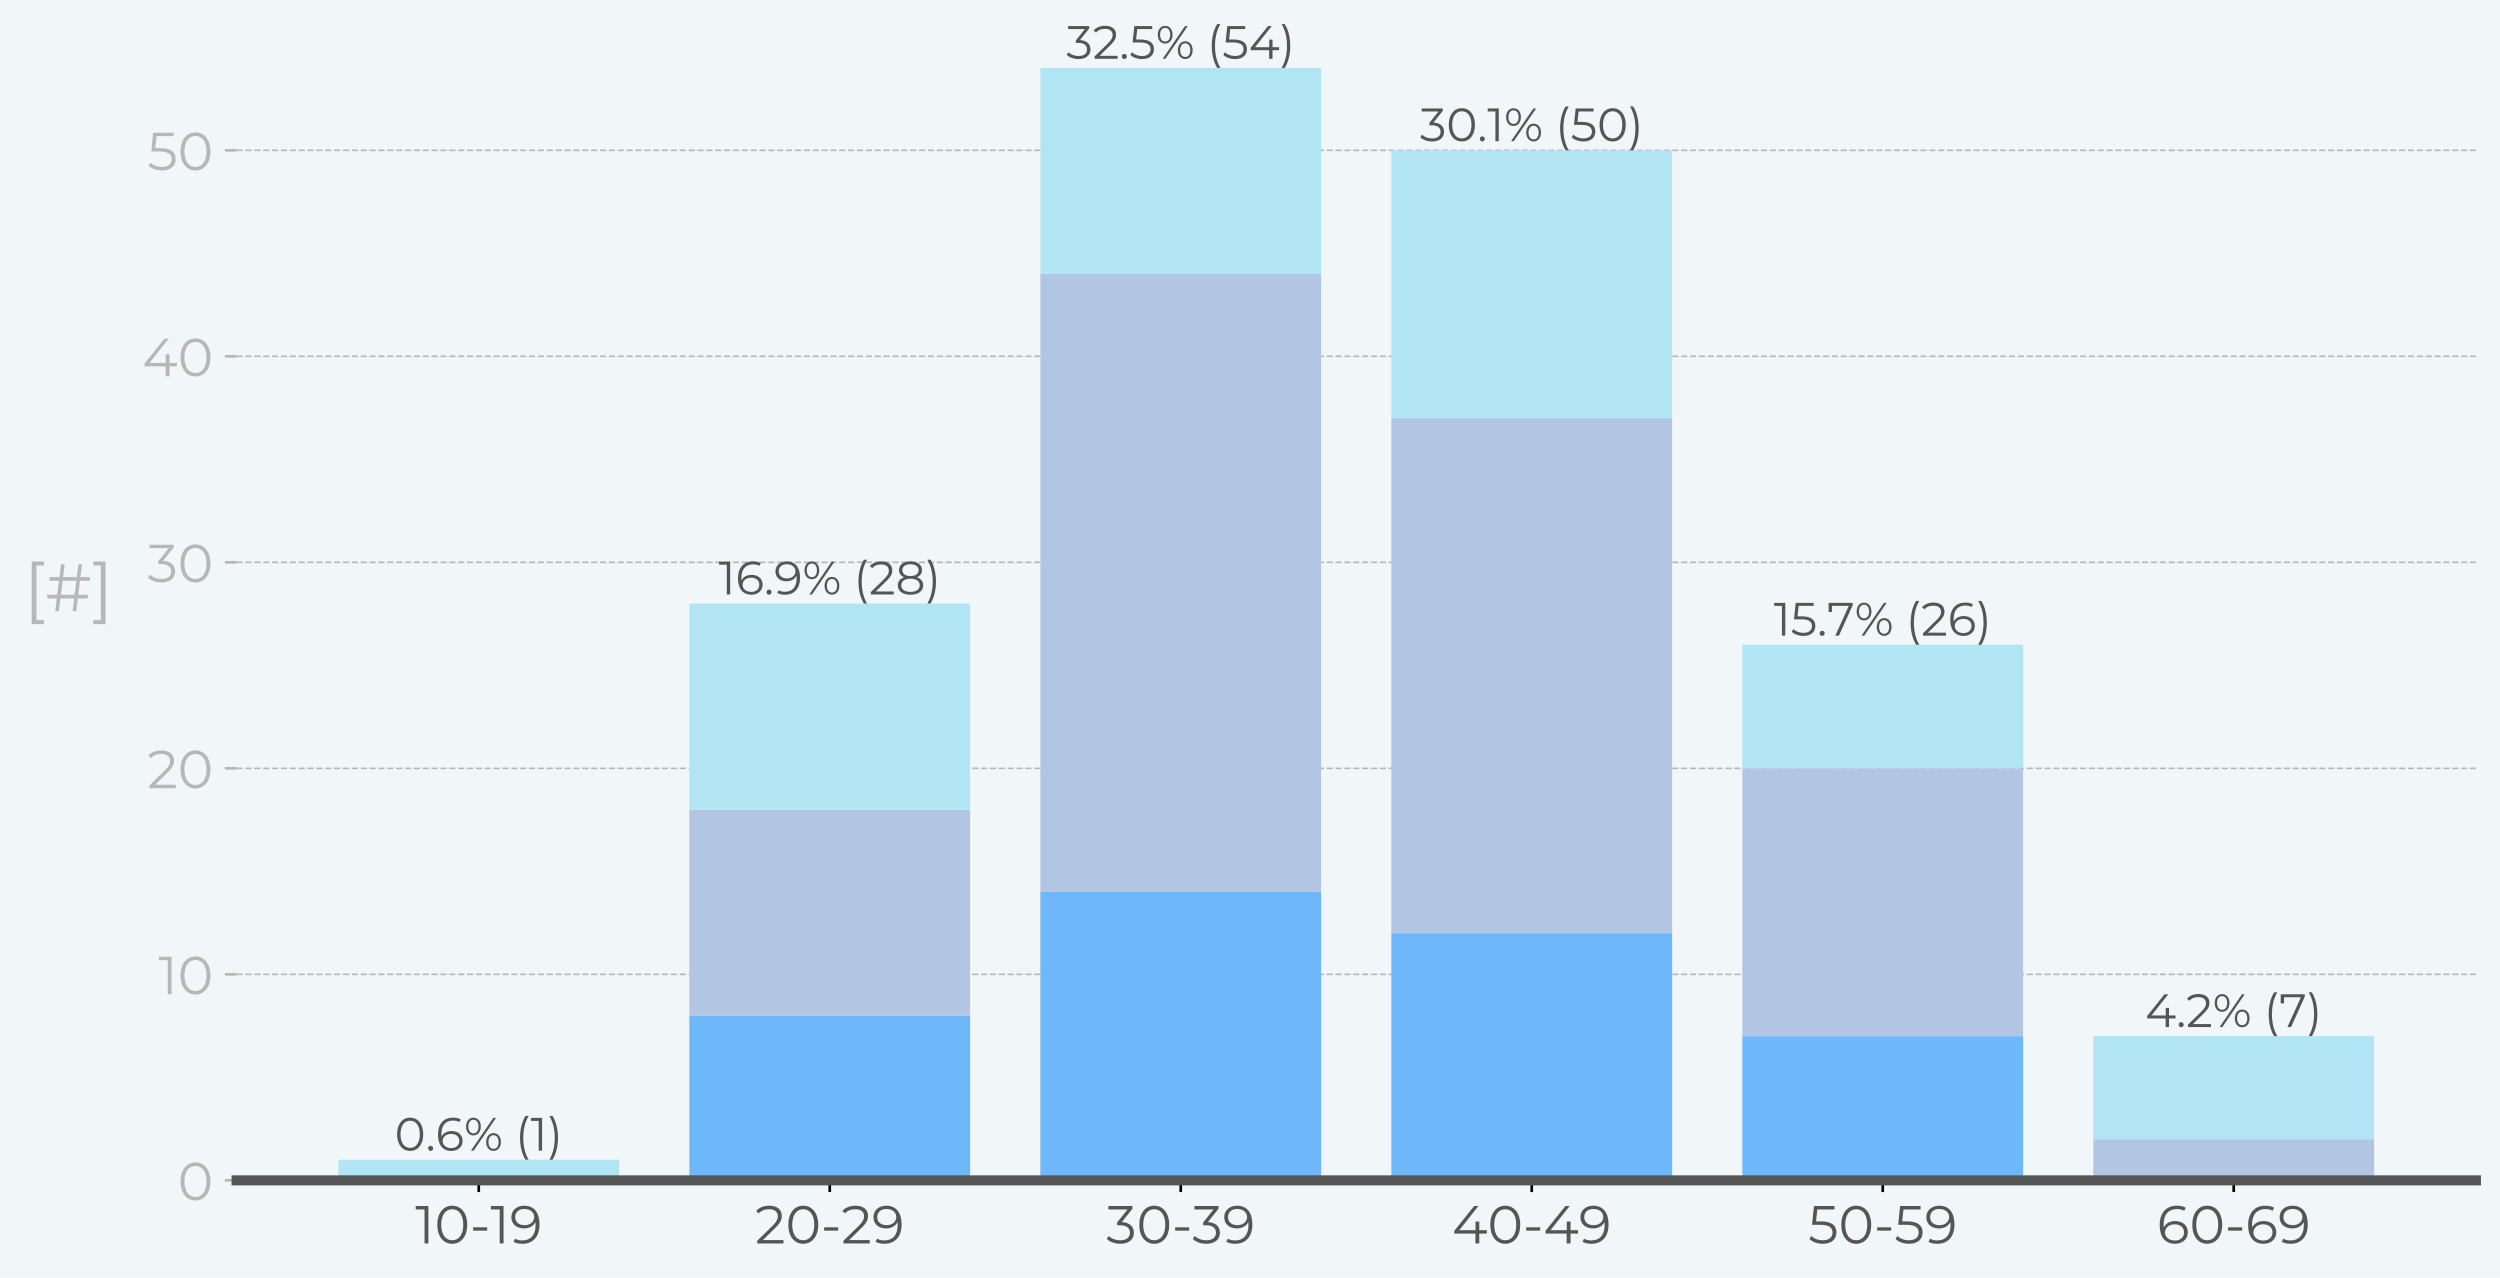
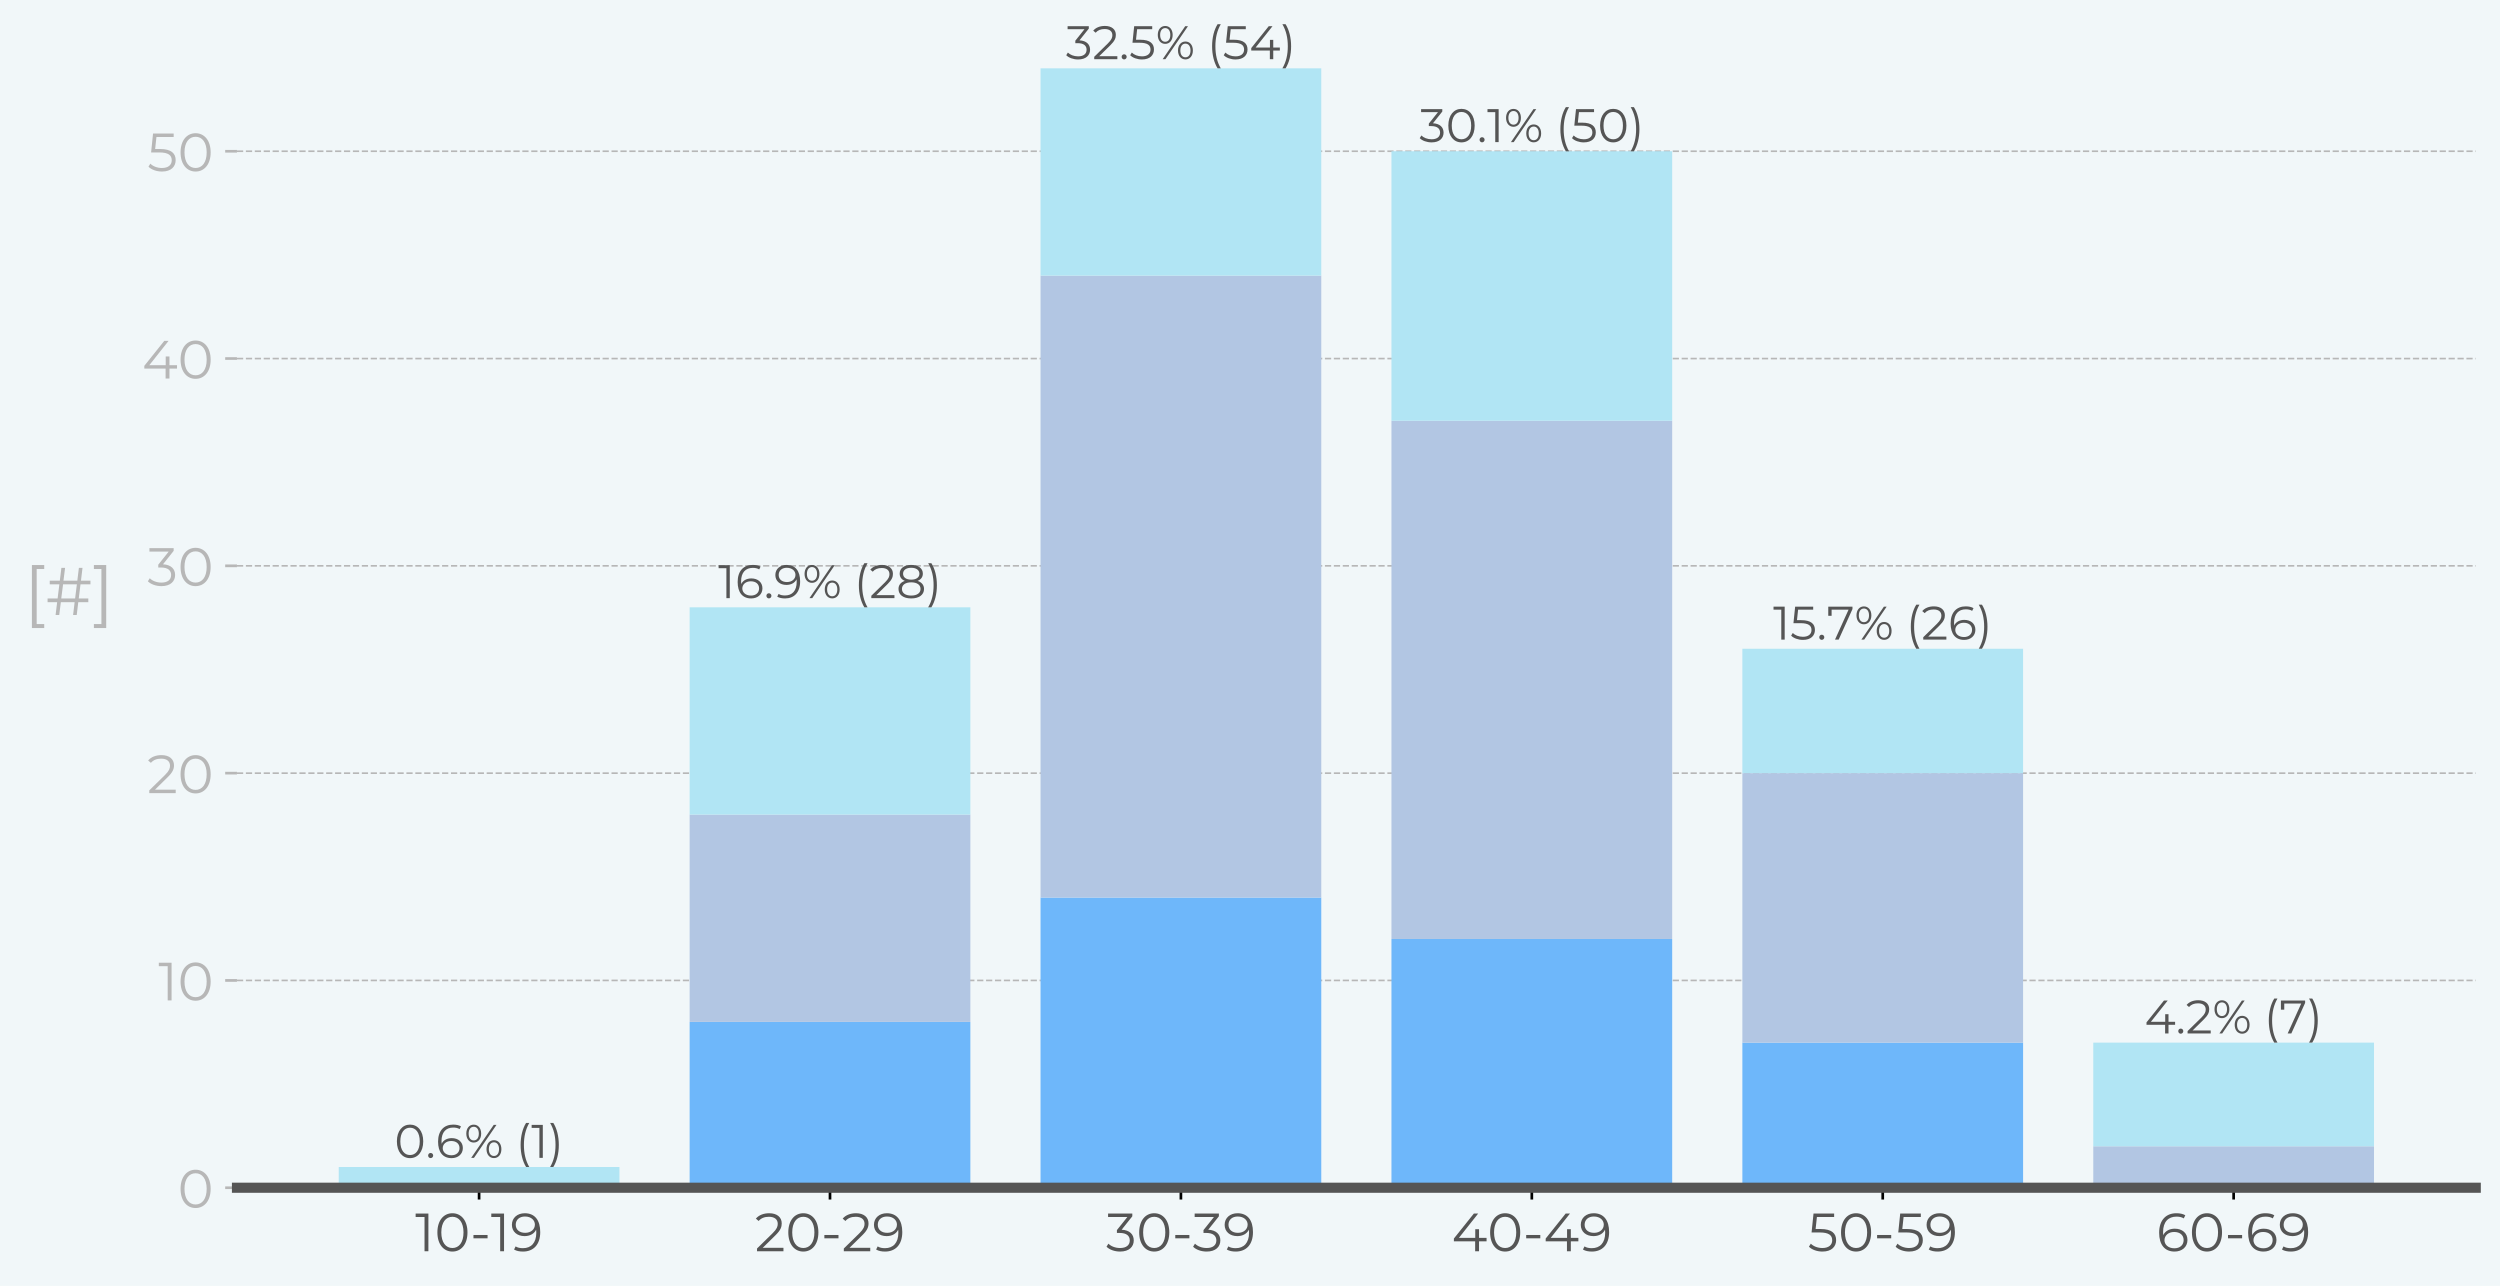
- <svg xmlns="http://www.w3.org/2000/svg" xmlns:xlink="http://www.w3.org/1999/xlink" width="747.539pt" height="382.123pt" viewBox="0 0 747.539 382.123" version="1.1">
+ <svg xmlns="http://www.w3.org/2000/svg" xmlns:xlink="http://www.w3.org/1999/xlink" width="742.895pt" height="382.123pt" viewBox="0 0 742.895 382.123" version="1.1">
  <defs>
    <style type="text/css">*{stroke-linejoin: round; stroke-linecap: butt}</style>
  </defs>
  <g id="figure_1">
    <g id="patch_1">
-       <path d="M 0 382.123  L 747.539 382.123  L 747.539 0  L 0 0  z " style="fill: #f1f7f9" />
+       <path d="M 0 382.123  L 742.895 382.123  L 742.895 0  L 0 0  z " style="fill: #f1f7f9" />
    </g>
    <g id="axes_1">
      <g id="patch_2">
-         <path d="M 70.739 352.945  L 740.339 352.945  L 740.339 20.305  L 70.739 20.305  z " style="fill: #f1f7f9" />
+         <path d="M 70.415 352.945  L 735.695 352.945  L 735.695 20.305  L 70.415 20.305  z " style="fill: #f1f7f9" />
      </g>
      <g id="matplotlib.axis_1">
        <g id="xtick_1">
          <g id="line2d_1">
            <defs>
-               <path id="m4a3d55c2c3" d="M 0 0  L 0 3.5  " style="stroke: #000000; stroke-width: 0.8" />
+               <path id="mc016ac943e" d="M 0 0  L 0 3.5  " style="stroke: #000000; stroke-width: 0.8" />
            </defs>
            <g>
-               <use xlink:href="#m4a3d55c2c3" x="143.156" y="352.945" style="stroke: #000000; stroke-width: 0.8" />
+               <use xlink:href="#mc016ac943e" x="142.365" y="352.945" style="stroke: #000000; stroke-width: 0.8" />
            </g>
          </g>
          <g id="text_1">
-             <g style="fill: #555555" transform="translate(124.1563 371.8178)scale(0.16 -0.16)">
+             <g style="fill: #555555" transform="translate(123.3651 371.8178)scale(0.16 -0.16)">
              <defs>
                <path id="Montserrat-Regular-31" d="M 58 4480  L 58 4070  L 1114 4070  L 1114 0  L 1574 0  L 1574 4480  L 58 4480  z " transform="scale(0.015625)" />
                <path id="Montserrat-Regular-30" d="M 2118 -38  C 3155 -38 3910 813 3910 2240  C 3910 3667 3155 4518 2118 4518  C 1082 4518 333 3667 333 2240  C 333 813 1082 -38 2118 -38  z M 2118 384  C 1338 384 800 1043 800 2240  C 800 3437 1338 4096 2118 4096  C 2899 4096 3437 3437 3437 2240  C 3437 1043 2899 384 2118 384  z " transform="scale(0.015625)" />
                <path id="Montserrat-Regular-2d" d="M 384 1536  L 2061 1536  L 2061 1933  L 384 1933  L 384 1536  z " transform="scale(0.015625)" />
                <path id="Montserrat-Regular-39" d="M 1728 4518  C 858 4518 198 3981 198 3142  C 198 2323 819 1798 1709 1798  C 2330 1798 2854 2074 3078 2566  C 3091 2432 3098 2304 3098 2202  C 3098 986 2477 365 1510 365  C 1178 365 870 422 640 576  L 454 205  C 736 32 1114 -38 1517 -38  C 2733 -38 3565 755 3565 2278  C 3565 3693 2918 4518 1728 4518  z M 1779 2189  C 1088 2189 653 2566 653 3155  C 653 3750 1101 4128 1747 4128  C 2522 4128 2931 3661 2931 3168  C 2931 2611 2464 2189 1779 2189  z " transform="scale(0.015625)" />
              </defs>
              <use xlink:href="#Montserrat-Regular-31" />
              <use xlink:href="#Montserrat-Regular-30" x="36.1" />
              <use xlink:href="#Montserrat-Regular-2d" x="102.3" />
              <use xlink:href="#Montserrat-Regular-31" x="140.5" />
              <use xlink:href="#Montserrat-Regular-39" x="176.6" />
            </g>
          </g>
        </g>
        <g id="xtick_2">
          <g id="line2d_2">
            <g>
-               <use xlink:href="#m4a3d55c2c3" x="248.109" y="352.945" style="stroke: #000000; stroke-width: 0.8" />
+               <use xlink:href="#mc016ac943e" x="246.641" y="352.945" style="stroke: #000000; stroke-width: 0.8" />
            </g>
          </g>
          <g id="text_2">
-             <g style="fill: #555555" transform="translate(225.7968 371.8178)scale(0.16 -0.16)">
+             <g style="fill: #555555" transform="translate(224.3285 371.8178)scale(0.16 -0.16)">
              <defs>
                <path id="Montserrat-Regular-32" d="M 928 410  L 2451 1907  C 3053 2496 3187 2880 3187 3309  C 3187 4058 2611 4518 1702 4518  C 1018 4518 461 4288 115 3878  L 442 3597  C 736 3936 1139 4096 1664 4096  C 2349 4096 2714 3776 2714 3258  C 2714 2950 2618 2650 2112 2150  L 250 326  L 250 0  L 3392 0  L 3392 410  L 928 410  z " transform="scale(0.015625)" />
              </defs>
              <use xlink:href="#Montserrat-Regular-32" />
              <use xlink:href="#Montserrat-Regular-30" x="56.8" />
              <use xlink:href="#Montserrat-Regular-2d" x="123" />
              <use xlink:href="#Montserrat-Regular-32" x="161.2" />
              <use xlink:href="#Montserrat-Regular-39" x="218" />
            </g>
          </g>
        </g>
        <g id="xtick_3">
          <g id="line2d_3">
            <g>
-               <use xlink:href="#m4a3d55c2c3" x="353.062" y="352.945" style="stroke: #000000; stroke-width: 0.8" />
+               <use xlink:href="#mc016ac943e" x="350.917" y="352.945" style="stroke: #000000; stroke-width: 0.8" />
            </g>
          </g>
          <g id="text_3">
-             <g style="fill: #555555" transform="translate(330.8123 371.8178)scale(0.16 -0.16)">
+             <g style="fill: #555555" transform="translate(328.6668 371.8178)scale(0.16 -0.16)">
              <defs>
                <path id="Montserrat-Regular-33" d="M 1856 2560  L 3123 4154  L 3123 4480  L 243 4480  L 243 4070  L 2534 4070  L 1293 2515  L 1293 2176  L 1613 2176  C 2445 2176 2822 1824 2822 1286  C 2822 730 2413 384 1670 384  C 1088 384 570 602 282 902  L 58 538  C 403 186 1024 -38 1670 -38  C 2752 -38 3296 538 3296 1286  C 3296 2003 2816 2509 1856 2560  z " transform="scale(0.015625)" />
              </defs>
              <use xlink:href="#Montserrat-Regular-33" />
              <use xlink:href="#Montserrat-Regular-30" x="56.4" />
              <use xlink:href="#Montserrat-Regular-2d" x="122.6" />
              <use xlink:href="#Montserrat-Regular-33" x="160.8" />
              <use xlink:href="#Montserrat-Regular-39" x="217.2" />
            </g>
          </g>
        </g>
        <g id="xtick_4">
          <g id="line2d_4">
            <g>
-               <use xlink:href="#m4a3d55c2c3" x="458.015" y="352.945" style="stroke: #000000; stroke-width: 0.8" />
+               <use xlink:href="#mc016ac943e" x="455.193" y="352.945" style="stroke: #000000; stroke-width: 0.8" />
            </g>
          </g>
          <g id="text_4">
-             <g style="fill: #555555" transform="translate(434.2152 371.8178)scale(0.16 -0.16)">
+             <g style="fill: #555555" transform="translate(431.3927 371.8178)scale(0.16 -0.16)">
              <defs>
                <path id="Montserrat-Regular-34" d="M 4141 1587  L 3245 1587  L 3245 2624  L 2797 2624  L 2797 1587  L 851 1587  L 3142 4480  L 2630 4480  L 256 1510  L 256 1178  L 2784 1178  L 2784 0  L 3245 0  L 3245 1178  L 4141 1178  L 4141 1587  z " transform="scale(0.015625)" />
              </defs>
              <use xlink:href="#Montserrat-Regular-34" />
              <use xlink:href="#Montserrat-Regular-30" x="66.1" />
              <use xlink:href="#Montserrat-Regular-2d" x="132.3" />
              <use xlink:href="#Montserrat-Regular-34" x="170.5" />
              <use xlink:href="#Montserrat-Regular-39" x="236.6" />
            </g>
          </g>
        </g>
        <g id="xtick_5">
          <g id="line2d_5">
            <g>
-               <use xlink:href="#m4a3d55c2c3" x="562.968" y="352.945" style="stroke: #000000; stroke-width: 0.8" />
+               <use xlink:href="#mc016ac943e" x="559.469" y="352.945" style="stroke: #000000; stroke-width: 0.8" />
            </g>
          </g>
          <g id="text_5">
-             <g style="fill: #555555" transform="translate(540.6882 371.8178)scale(0.16 -0.16)">
+             <g style="fill: #555555" transform="translate(537.1885 371.8178)scale(0.16 -0.16)">
              <defs>
                <path id="Montserrat-Regular-35" d="M 1510 2643  L 934 2643  L 1088 4070  L 3136 4070  L 3136 4480  L 685 4480  L 454 2234  L 1408 2234  C 2547 2234 2906 1875 2906 1299  C 2906 755 2502 384 1741 384  C 1165 384 653 602 365 902  L 141 538  C 486 186 1101 -38 1747 -38  C 2842 -38 3373 557 3373 1318  C 3373 2112 2861 2643 1510 2643  z " transform="scale(0.015625)" />
              </defs>
              <use xlink:href="#Montserrat-Regular-35" />
              <use xlink:href="#Montserrat-Regular-30" x="56.6" />
              <use xlink:href="#Montserrat-Regular-2d" x="122.8" />
              <use xlink:href="#Montserrat-Regular-35" x="161" />
              <use xlink:href="#Montserrat-Regular-39" x="217.6" />
            </g>
          </g>
        </g>
        <g id="xtick_6">
          <g id="line2d_6">
            <g>
-               <use xlink:href="#m4a3d55c2c3" x="667.921" y="352.945" style="stroke: #000000; stroke-width: 0.8" />
+               <use xlink:href="#mc016ac943e" x="663.744" y="352.945" style="stroke: #000000; stroke-width: 0.8" />
            </g>
          </g>
          <g id="text_6">
-             <g style="fill: #555555" transform="translate(644.9512 371.8178)scale(0.16 -0.16)">
+             <g style="fill: #555555" transform="translate(640.7744 371.8178)scale(0.16 -0.16)">
              <defs>
                <path id="Montserrat-Regular-36" d="M 2189 2682  C 1568 2682 1043 2406 819 1914  C 806 2048 800 2176 800 2278  C 800 3494 1421 4115 2387 4115  C 2720 4115 3027 4058 3258 3904  L 3443 4275  C 3162 4448 2784 4518 2381 4518  C 1165 4518 333 3725 333 2202  C 333 787 979 -38 2170 -38  C 3040 -38 3699 499 3699 1338  C 3699 2157 3078 2682 2189 2682  z M 2150 352  C 1376 352 966 819 966 1312  C 966 1869 1434 2291 2118 2291  C 2810 2291 3245 1914 3245 1325  C 3245 730 2797 352 2150 352  z " transform="scale(0.015625)" />
              </defs>
              <use xlink:href="#Montserrat-Regular-36" />
              <use xlink:href="#Montserrat-Regular-30" x="60.9" />
              <use xlink:href="#Montserrat-Regular-2d" x="127.1" />
              <use xlink:href="#Montserrat-Regular-36" x="165.3" />
              <use xlink:href="#Montserrat-Regular-39" x="226.2" />
            </g>
          </g>
        </g>
      </g>
      <g id="matplotlib.axis_2">
        <g id="ytick_1">
          <g id="line2d_7">
-             <path d="M 70.739 352.945  L 740.339 352.945  " clip-path="url(#p1ff9f126c9)" style="fill: none; stroke-dasharray: 1.85,0.8; stroke-dashoffset: 0; stroke: #b7b7b7; stroke-width: 0.5" />
+             <path d="M 70.415 352.945  L 735.695 352.945  " clip-path="url(#paba7045a7c)" style="fill: none; stroke-dasharray: 1.85,0.8; stroke-dashoffset: 0; stroke: #b7b7b7; stroke-width: 0.5" />
          </g>
          <g id="line2d_8">
            <defs>
-               <path id="m0301df7cc6" d="M 0 0  L -3.5 0  " style="stroke: #b7b7b7; stroke-width: 0.8" />
+               <path id="m4b5fdaa722" d="M 0 0  L -3.5 0  " style="stroke: #b7b7b7; stroke-width: 0.8" />
            </defs>
            <g>
-               <use xlink:href="#m0301df7cc6" x="70.739" y="352.945" style="fill: #b7b7b7; stroke: #b7b7b7; stroke-width: 0.8" />
+               <use xlink:href="#m4b5fdaa722" x="70.415" y="352.945" style="fill: #b7b7b7; stroke: #b7b7b7; stroke-width: 0.8" />
            </g>
          </g>
          <g id="text_7">
-             <g style="fill: #b7b7b7" transform="translate(53.14625 358.8816)scale(0.16 -0.16)">
+             <g style="fill: #b7b7b7" transform="translate(52.82225 358.8816)scale(0.16 -0.16)">
              <use xlink:href="#Montserrat-Regular-30" />
            </g>
          </g>
        </g>
        <g id="ytick_2">
          <g id="line2d_9">
-             <path d="M 70.739 291.345  L 740.339 291.345  " clip-path="url(#p1ff9f126c9)" style="fill: none; stroke-dasharray: 1.85,0.8; stroke-dashoffset: 0; stroke: #b7b7b7; stroke-width: 0.5" />
+             <path d="M 70.415 291.345  L 735.695 291.345  " clip-path="url(#paba7045a7c)" style="fill: none; stroke-dasharray: 1.85,0.8; stroke-dashoffset: 0; stroke: #b7b7b7; stroke-width: 0.5" />
          </g>
          <g id="line2d_10">
            <g>
-               <use xlink:href="#m0301df7cc6" x="70.739" y="291.345" style="fill: #b7b7b7; stroke: #b7b7b7; stroke-width: 0.8" />
+               <use xlink:href="#m4b5fdaa722" x="70.415" y="291.345" style="fill: #b7b7b7; stroke: #b7b7b7; stroke-width: 0.8" />
            </g>
          </g>
          <g id="text_8">
-             <g style="fill: #b7b7b7" transform="translate(47.37125 297.2816)scale(0.16 -0.16)">
+             <g style="fill: #b7b7b7" transform="translate(47.04725 297.2816)scale(0.16 -0.16)">
              <use xlink:href="#Montserrat-Regular-31" />
              <use xlink:href="#Montserrat-Regular-30" x="36.1" />
            </g>
          </g>
        </g>
        <g id="ytick_3">
          <g id="line2d_11">
-             <path d="M 70.739 229.745  L 740.339 229.745  " clip-path="url(#p1ff9f126c9)" style="fill: none; stroke-dasharray: 1.85,0.8; stroke-dashoffset: 0; stroke: #b7b7b7; stroke-width: 0.5" />
+             <path d="M 70.415 229.745  L 735.695 229.745  " clip-path="url(#paba7045a7c)" style="fill: none; stroke-dasharray: 1.85,0.8; stroke-dashoffset: 0; stroke: #b7b7b7; stroke-width: 0.5" />
          </g>
          <g id="line2d_12">
            <g>
-               <use xlink:href="#m0301df7cc6" x="70.739" y="229.745" style="fill: #b7b7b7; stroke: #b7b7b7; stroke-width: 0.8" />
+               <use xlink:href="#m4b5fdaa722" x="70.415" y="229.745" style="fill: #b7b7b7; stroke: #b7b7b7; stroke-width: 0.8" />
            </g>
          </g>
          <g id="text_9">
-             <g style="fill: #b7b7b7" transform="translate(44.05875 235.6816)scale(0.16 -0.16)">
+             <g style="fill: #b7b7b7" transform="translate(43.73475 235.6816)scale(0.16 -0.16)">
              <use xlink:href="#Montserrat-Regular-32" />
              <use xlink:href="#Montserrat-Regular-30" x="56.8" />
            </g>
          </g>
        </g>
        <g id="ytick_4">
          <g id="line2d_13">
-             <path d="M 70.739 168.145  L 740.339 168.145  " clip-path="url(#p1ff9f126c9)" style="fill: none; stroke-dasharray: 1.85,0.8; stroke-dashoffset: 0; stroke: #b7b7b7; stroke-width: 0.5" />
+             <path d="M 70.415 168.145  L 735.695 168.145  " clip-path="url(#paba7045a7c)" style="fill: none; stroke-dasharray: 1.85,0.8; stroke-dashoffset: 0; stroke: #b7b7b7; stroke-width: 0.5" />
          </g>
          <g id="line2d_14">
            <g>
-               <use xlink:href="#m0301df7cc6" x="70.739" y="168.145" style="fill: #b7b7b7; stroke: #b7b7b7; stroke-width: 0.8" />
+               <use xlink:href="#m4b5fdaa722" x="70.415" y="168.145" style="fill: #b7b7b7; stroke: #b7b7b7; stroke-width: 0.8" />
            </g>
          </g>
          <g id="text_10">
-             <g style="fill: #b7b7b7" transform="translate(44.12125 174.0816)scale(0.16 -0.16)">
+             <g style="fill: #b7b7b7" transform="translate(43.79725 174.0816)scale(0.16 -0.16)">
              <use xlink:href="#Montserrat-Regular-33" />
              <use xlink:href="#Montserrat-Regular-30" x="56.4" />
            </g>
          </g>
        </g>
        <g id="ytick_5">
          <g id="line2d_15">
-             <path d="M 70.739 106.545  L 740.339 106.545  " clip-path="url(#p1ff9f126c9)" style="fill: none; stroke-dasharray: 1.85,0.8; stroke-dashoffset: 0; stroke: #b7b7b7; stroke-width: 0.5" />
+             <path d="M 70.415 106.545  L 735.695 106.545  " clip-path="url(#paba7045a7c)" style="fill: none; stroke-dasharray: 1.85,0.8; stroke-dashoffset: 0; stroke: #b7b7b7; stroke-width: 0.5" />
          </g>
          <g id="line2d_16">
            <g>
-               <use xlink:href="#m0301df7cc6" x="70.739" y="106.545" style="fill: #b7b7b7; stroke: #b7b7b7; stroke-width: 0.8" />
+               <use xlink:href="#m4b5fdaa722" x="70.415" y="106.545" style="fill: #b7b7b7; stroke: #b7b7b7; stroke-width: 0.8" />
            </g>
          </g>
          <g id="text_11">
-             <g style="fill: #b7b7b7" transform="translate(42.57125 112.4816)scale(0.16 -0.16)">
+             <g style="fill: #b7b7b7" transform="translate(42.24725 112.4816)scale(0.16 -0.16)">
              <use xlink:href="#Montserrat-Regular-34" />
              <use xlink:href="#Montserrat-Regular-30" x="66.1" />
            </g>
          </g>
        </g>
        <g id="ytick_6">
          <g id="line2d_17">
-             <path d="M 70.739 44.945  L 740.339 44.945  " clip-path="url(#p1ff9f126c9)" style="fill: none; stroke-dasharray: 1.85,0.8; stroke-dashoffset: 0; stroke: #b7b7b7; stroke-width: 0.5" />
+             <path d="M 70.415 44.945  L 735.695 44.945  " clip-path="url(#paba7045a7c)" style="fill: none; stroke-dasharray: 1.85,0.8; stroke-dashoffset: 0; stroke: #b7b7b7; stroke-width: 0.5" />
          </g>
          <g id="line2d_18">
            <g>
-               <use xlink:href="#m0301df7cc6" x="70.739" y="44.945" style="fill: #b7b7b7; stroke: #b7b7b7; stroke-width: 0.8" />
+               <use xlink:href="#m4b5fdaa722" x="70.415" y="44.945" style="fill: #b7b7b7; stroke: #b7b7b7; stroke-width: 0.8" />
            </g>
          </g>
          <g id="text_12">
-             <g style="fill: #b7b7b7" transform="translate(44.09125 50.88156)scale(0.16 -0.16)">
+             <g style="fill: #b7b7b7" transform="translate(43.76725 50.88156)scale(0.16 -0.16)">
              <use xlink:href="#Montserrat-Regular-35" />
              <use xlink:href="#Montserrat-Regular-30" x="56.6" />
            </g>
          </g>
        </g>
        <g id="text_13">
          <g style="fill: #b7b7b7" transform="translate(7.2 182.7441)scale(0.2 -0.2)">
            <defs>
              <path id="Montserrat-Regular-5b" d="M 730 -1242  L 1901 -1242  L 1901 -864  L 1184 -864  L 1184 4371  L 1901 4371  L 1901 4749  L 730 4749  L 730 -1242  z " transform="scale(0.015625)" />
              <path id="Montserrat-Regular-23" d="M 4262 2912  L 4262 3264  L 3360 3264  L 3507 4480  L 3162 4480  L 3014 3264  L 1696 3264  L 1850 4480  L 1498 4480  L 1350 3264  L 390 3264  L 390 2912  L 1306 2912  L 1139 1568  L 186 1568  L 186 1216  L 1094 1216  L 947 0  L 1293 0  L 1446 1216  L 2758 1216  L 2611 0  L 2957 0  L 3104 1216  L 4058 1216  L 4058 1568  L 3149 1568  L 3315 2912  L 4262 2912  z M 2803 1568  L 1485 1568  L 1658 2912  L 2970 2912  L 2803 1568  z " transform="scale(0.015625)" />
              <path id="Montserrat-Regular-5d" d="M 1306 -1242  L 1306 4749  L 134 4749  L 134 4371  L 851 4371  L 851 -864  L 134 -864  L 134 -1242  L 1306 -1242  z " transform="scale(0.015625)" />
            </defs>
            <use xlink:href="#Montserrat-Regular-5b" />
            <use xlink:href="#Montserrat-Regular-23" x="31.8" />
            <use xlink:href="#Montserrat-Regular-5d" x="101.4" />
          </g>
        </g>
      </g>
      <g id="patch_3">
-         <path d="M 101.175 352.945  L 185.137 352.945  L 185.137 352.945  L 101.175 352.945  z " clip-path="url(#p1ff9f126c9)" style="fill: #6eb7fa" />
+         <path d="M 100.655 352.945  L 184.075 352.945  L 184.075 352.945  L 100.655 352.945  z " clip-path="url(#paba7045a7c)" style="fill: #6eb7fa" />
      </g>
      <g id="patch_4">
-         <path d="M 206.128 352.945  L 290.09 352.945  L 290.09 303.665  L 206.128 303.665  z " clip-path="url(#p1ff9f126c9)" style="fill: #6eb7fa" />
+         <path d="M 204.931 352.945  L 288.351 352.945  L 288.351 303.665  L 204.931 303.665  z " clip-path="url(#paba7045a7c)" style="fill: #6eb7fa" />
      </g>
      <g id="patch_5">
-         <path d="M 311.081 352.945  L 395.043 352.945  L 395.043 266.705  L 311.081 266.705  z " clip-path="url(#p1ff9f126c9)" style="fill: #6eb7fa" />
+         <path d="M 309.206 352.945  L 392.627 352.945  L 392.627 266.705  L 309.206 266.705  z " clip-path="url(#paba7045a7c)" style="fill: #6eb7fa" />
      </g>
      <g id="patch_6">
-         <path d="M 416.034 352.945  L 499.996 352.945  L 499.996 279.025  L 416.034 279.025  z " clip-path="url(#p1ff9f126c9)" style="fill: #6eb7fa" />
+         <path d="M 413.482 352.945  L 496.903 352.945  L 496.903 279.025  L 413.482 279.025  z " clip-path="url(#paba7045a7c)" style="fill: #6eb7fa" />
      </g>
      <g id="patch_7">
-         <path d="M 520.987 352.945  L 604.949 352.945  L 604.949 309.825  L 520.987 309.825  z " clip-path="url(#p1ff9f126c9)" style="fill: #6eb7fa" />
+         <path d="M 517.758 352.945  L 601.179 352.945  L 601.179 309.825  L 517.758 309.825  z " clip-path="url(#paba7045a7c)" style="fill: #6eb7fa" />
      </g>
      <g id="patch_8">
-         <path d="M 625.94 352.945  L 709.902 352.945  L 709.902 352.945  L 625.94 352.945  z " clip-path="url(#p1ff9f126c9)" style="fill: #6eb7fa" />
+         <path d="M 622.034 352.945  L 705.455 352.945  L 705.455 352.945  L 622.034 352.945  z " clip-path="url(#paba7045a7c)" style="fill: #6eb7fa" />
      </g>
      <g id="patch_9">
-         <path d="M 101.175 352.945  L 185.137 352.945  L 185.137 352.945  L 101.175 352.945  z " clip-path="url(#p1ff9f126c9)" style="fill: #b2c6e3" />
+         <path d="M 100.655 352.945  L 184.075 352.945  L 184.075 352.945  L 100.655 352.945  z " clip-path="url(#paba7045a7c)" style="fill: #b2c6e3" />
      </g>
      <g id="patch_10">
-         <path d="M 206.128 303.665  L 290.09 303.665  L 290.09 242.065  L 206.128 242.065  z " clip-path="url(#p1ff9f126c9)" style="fill: #b2c6e3" />
+         <path d="M 204.931 303.665  L 288.351 303.665  L 288.351 242.065  L 204.931 242.065  z " clip-path="url(#paba7045a7c)" style="fill: #b2c6e3" />
      </g>
      <g id="patch_11">
-         <path d="M 311.081 266.705  L 395.043 266.705  L 395.043 81.905  L 311.081 81.905  z " clip-path="url(#p1ff9f126c9)" style="fill: #b2c6e3" />
+         <path d="M 309.206 266.705  L 392.627 266.705  L 392.627 81.905  L 309.206 81.905  z " clip-path="url(#paba7045a7c)" style="fill: #b2c6e3" />
      </g>
      <g id="patch_12">
-         <path d="M 416.034 279.025  L 499.996 279.025  L 499.996 125.025  L 416.034 125.025  z " clip-path="url(#p1ff9f126c9)" style="fill: #b2c6e3" />
+         <path d="M 413.482 279.025  L 496.903 279.025  L 496.903 125.025  L 413.482 125.025  z " clip-path="url(#paba7045a7c)" style="fill: #b2c6e3" />
      </g>
      <g id="patch_13">
-         <path d="M 520.987 309.825  L 604.949 309.825  L 604.949 229.745  L 520.987 229.745  z " clip-path="url(#p1ff9f126c9)" style="fill: #b2c6e3" />
+         <path d="M 517.758 309.825  L 601.179 309.825  L 601.179 229.745  L 517.758 229.745  z " clip-path="url(#paba7045a7c)" style="fill: #b2c6e3" />
      </g>
      <g id="patch_14">
-         <path d="M 625.94 352.945  L 709.902 352.945  L 709.902 340.625  L 625.94 340.625  z " clip-path="url(#p1ff9f126c9)" style="fill: #b2c6e3" />
+         <path d="M 622.034 352.945  L 705.455 352.945  L 705.455 340.625  L 622.034 340.625  z " clip-path="url(#paba7045a7c)" style="fill: #b2c6e3" />
      </g>
      <g id="patch_15">
-         <path d="M 101.175 352.945  L 185.137 352.945  L 185.137 346.785  L 101.175 346.785  z " clip-path="url(#p1ff9f126c9)" style="fill: #b1e5f4" />
+         <path d="M 100.655 352.945  L 184.075 352.945  L 184.075 346.785  L 100.655 346.785  z " clip-path="url(#paba7045a7c)" style="fill: #b1e5f4" />
      </g>
      <g id="patch_16">
-         <path d="M 206.128 242.065  L 290.09 242.065  L 290.09 180.465  L 206.128 180.465  z " clip-path="url(#p1ff9f126c9)" style="fill: #b1e5f4" />
+         <path d="M 204.931 242.065  L 288.351 242.065  L 288.351 180.465  L 204.931 180.465  z " clip-path="url(#paba7045a7c)" style="fill: #b1e5f4" />
      </g>
      <g id="patch_17">
-         <path d="M 311.081 81.905  L 395.043 81.905  L 395.043 20.305  L 311.081 20.305  z " clip-path="url(#p1ff9f126c9)" style="fill: #b1e5f4" />
+         <path d="M 309.206 81.905  L 392.627 81.905  L 392.627 20.305  L 309.206 20.305  z " clip-path="url(#paba7045a7c)" style="fill: #b1e5f4" />
      </g>
      <g id="patch_18">
-         <path d="M 416.034 125.025  L 499.996 125.025  L 499.996 44.945  L 416.034 44.945  z " clip-path="url(#p1ff9f126c9)" style="fill: #b1e5f4" />
+         <path d="M 413.482 125.025  L 496.903 125.025  L 496.903 44.945  L 413.482 44.945  z " clip-path="url(#paba7045a7c)" style="fill: #b1e5f4" />
      </g>
      <g id="patch_19">
-         <path d="M 520.987 229.745  L 604.949 229.745  L 604.949 192.785  L 520.987 192.785  z " clip-path="url(#p1ff9f126c9)" style="fill: #b1e5f4" />
+         <path d="M 517.758 229.745  L 601.179 229.745  L 601.179 192.785  L 517.758 192.785  z " clip-path="url(#paba7045a7c)" style="fill: #b1e5f4" />
      </g>
      <g id="patch_20">
-         <path d="M 625.94 340.625  L 709.902 340.625  L 709.902 309.825  L 625.94 309.825  z " clip-path="url(#p1ff9f126c9)" style="fill: #b1e5f4" />
+         <path d="M 622.034 340.625  L 705.455 340.625  L 705.455 309.825  L 622.034 309.825  z " clip-path="url(#paba7045a7c)" style="fill: #b1e5f4" />
      </g>
      <g id="text_14">
-         <g style="fill: #555555" transform="translate(118.0033 344.0684)scale(0.14 -0.14)">
+         <g style="fill: #555555" transform="translate(117.2121 344.0684)scale(0.14 -0.14)">
          <defs>
            <path id="Montserrat-Regular-2e" d="M 678 -32  C 864 -32 1024 122 1024 320  C 1024 518 864 666 678 666  C 493 666 339 518 339 320  C 339 122 493 -32 678 -32  z " transform="scale(0.015625)" />
            <path id="Montserrat-Regular-25" d="M 1280 2080  C 1875 2080 2291 2560 2291 3296  C 2291 4032 1875 4512 1280 4512  C 678 4512 269 4026 269 3296  C 269 2566 678 2080 1280 2080  z M 934 0  L 1312 0  L 4371 4480  L 3994 4480  L 934 0  z M 1280 2368  C 858 2368 589 2720 589 3296  C 589 3872 858 4224 1280 4224  C 1696 4224 1971 3878 1971 3296  C 1971 2714 1696 2368 1280 2368  z M 4026 -32  C 4627 -32 5037 454 5037 1184  C 5037 1914 4627 2400 4026 2400  C 3430 2400 3014 1914 3014 1184  C 3014 454 3430 -32 4026 -32  z M 4026 256  C 3610 256 3334 602 3334 1184  C 3334 1766 3610 2112 4026 2112  C 4448 2112 4717 1760 4717 1184  C 4717 608 4448 256 4026 256  z " transform="scale(0.015625)" />
            <path id="Montserrat-Regular-20" transform="scale(0.015625)" />
            <path id="Montserrat-Regular-28" d="M 1408 -1242  L 1843 -1242  C 1338 -365 1114 614 1114 1754  C 1114 2893 1338 3872 1843 4749  L 1408 4749  C 934 3987 666 2931 666 1754  C 666 576 934 -467 1408 -1242  z " transform="scale(0.015625)" />
            <path id="Montserrat-Regular-29" d="M 691 -1242  C 1171 -467 1440 576 1440 1754  C 1440 2931 1171 3987 691 4749  L 256 4749  C 768 3872 992 2893 992 1754  C 992 614 768 -365 256 -1242  L 691 -1242  z " transform="scale(0.015625)" />
          </defs>
          <use xlink:href="#Montserrat-Regular-30" />
          <use xlink:href="#Montserrat-Regular-2e" x="66.2" />
          <use xlink:href="#Montserrat-Regular-36" x="87.4" />
          <use xlink:href="#Montserrat-Regular-25" x="148.3" />
          <use xlink:href="#Montserrat-Regular-20" x="231.2" />
          <use xlink:href="#Montserrat-Regular-28" x="257.4" />
          <use xlink:href="#Montserrat-Regular-31" x="290.3" />
          <use xlink:href="#Montserrat-Regular-29" x="326.4" />
        </g>
      </g>
      <g id="text_15">
-         <g style="fill: #555555" transform="translate(214.8855 177.7484)scale(0.14 -0.14)">
+         <g style="fill: #555555" transform="translate(213.4172 177.7484)scale(0.14 -0.14)">
          <defs>
            <path id="Montserrat-Regular-38" d="M 2899 2349  C 3360 2528 3616 2867 3616 3334  C 3616 4064 2982 4518 2035 4518  C 1088 4518 467 4064 467 3334  C 467 2867 717 2528 1171 2349  C 614 2163 307 1786 307 1248  C 307 454 960 -38 2035 -38  C 3104 -38 3776 454 3776 1248  C 3776 1779 3462 2163 2899 2349  z M 928 3322  C 928 3821 1357 4128 2035 4128  C 2707 4128 3149 3821 3149 3315  C 3149 2829 2733 2515 2035 2515  C 1338 2515 928 2829 928 3322  z M 2035 352  C 1242 352 774 698 774 1254  C 774 1805 1242 2150 2035 2150  C 2829 2150 3302 1805 3302 1254  C 3302 698 2829 352 2035 352  z " transform="scale(0.015625)" />
          </defs>
          <use xlink:href="#Montserrat-Regular-31" />
          <use xlink:href="#Montserrat-Regular-36" x="36.1" />
          <use xlink:href="#Montserrat-Regular-2e" x="97" />
          <use xlink:href="#Montserrat-Regular-39" x="118.2" />
          <use xlink:href="#Montserrat-Regular-25" x="179.1" />
          <use xlink:href="#Montserrat-Regular-20" x="262" />
          <use xlink:href="#Montserrat-Regular-28" x="288.2" />
          <use xlink:href="#Montserrat-Regular-32" x="321.1" />
          <use xlink:href="#Montserrat-Regular-38" x="377.9" />
          <use xlink:href="#Montserrat-Regular-29" x="441.7" />
        </g>
      </g>
      <g id="text_16">
-         <g style="fill: #555555" transform="translate(318.8596 17.58844)scale(0.14 -0.14)">
+         <g style="fill: #555555" transform="translate(316.7142 17.58844)scale(0.14 -0.14)">
          <use xlink:href="#Montserrat-Regular-33" />
          <use xlink:href="#Montserrat-Regular-32" x="56.4" />
          <use xlink:href="#Montserrat-Regular-2e" x="113.2" />
          <use xlink:href="#Montserrat-Regular-35" x="134.4" />
          <use xlink:href="#Montserrat-Regular-25" x="191" />
          <use xlink:href="#Montserrat-Regular-20" x="273.9" />
          <use xlink:href="#Montserrat-Regular-28" x="300.1" />
          <use xlink:href="#Montserrat-Regular-35" x="333" />
          <use xlink:href="#Montserrat-Regular-34" x="389.6" />
          <use xlink:href="#Montserrat-Regular-29" x="455.7" />
        </g>
      </g>
      <g id="text_17">
-         <g style="fill: #555555" transform="translate(424.5815 42.22844)scale(0.14 -0.14)">
+         <g style="fill: #555555" transform="translate(421.7589 42.22844)scale(0.14 -0.14)">
          <use xlink:href="#Montserrat-Regular-33" />
          <use xlink:href="#Montserrat-Regular-30" x="56.4" />
          <use xlink:href="#Montserrat-Regular-2e" x="122.6" />
          <use xlink:href="#Montserrat-Regular-31" x="143.8" />
          <use xlink:href="#Montserrat-Regular-25" x="179.9" />
          <use xlink:href="#Montserrat-Regular-20" x="262.8" />
          <use xlink:href="#Montserrat-Regular-28" x="289" />
          <use xlink:href="#Montserrat-Regular-35" x="321.9" />
          <use xlink:href="#Montserrat-Regular-30" x="378.5" />
          <use xlink:href="#Montserrat-Regular-29" x="444.7" />
        </g>
      </g>
      <g id="text_18">
-         <g style="fill: #555555" transform="translate(530.3887 190.0684)scale(0.14 -0.14)">
+         <g style="fill: #555555" transform="translate(526.889 190.0684)scale(0.14 -0.14)">
          <defs>
            <path id="Montserrat-Regular-37" d="M 205 4480  L 205 3232  L 659 3232  L 659 4070  L 2963 4070  L 1120 0  L 1619 0  L 3494 4154  L 3494 4480  L 205 4480  z " transform="scale(0.015625)" />
          </defs>
          <use xlink:href="#Montserrat-Regular-31" />
          <use xlink:href="#Montserrat-Regular-35" x="36.1" />
          <use xlink:href="#Montserrat-Regular-2e" x="92.7" />
          <use xlink:href="#Montserrat-Regular-37" x="113.9" />
          <use xlink:href="#Montserrat-Regular-25" x="172.8" />
          <use xlink:href="#Montserrat-Regular-20" x="255.7" />
          <use xlink:href="#Montserrat-Regular-28" x="281.9" />
          <use xlink:href="#Montserrat-Regular-32" x="314.8" />
          <use xlink:href="#Montserrat-Regular-36" x="371.6" />
          <use xlink:href="#Montserrat-Regular-29" x="432.5" />
        </g>
      </g>
      <g id="text_19">
-         <g style="fill: #555555" transform="translate(641.4667 307.1084)scale(0.14 -0.14)">
+         <g style="fill: #555555" transform="translate(637.2899 307.1084)scale(0.14 -0.14)">
          <use xlink:href="#Montserrat-Regular-34" />
          <use xlink:href="#Montserrat-Regular-2e" x="66.1" />
          <use xlink:href="#Montserrat-Regular-32" x="87.3" />
          <use xlink:href="#Montserrat-Regular-25" x="144.1" />
          <use xlink:href="#Montserrat-Regular-20" x="227" />
          <use xlink:href="#Montserrat-Regular-28" x="253.2" />
          <use xlink:href="#Montserrat-Regular-37" x="286.1" />
          <use xlink:href="#Montserrat-Regular-29" x="345" />
        </g>
      </g>
      <g id="line2d_19">
-         <path d="M 70.739 352.945  L 740.339 352.945  " style="fill: none; stroke: #555555; stroke-width: 3; stroke-linecap: square" />
+         <path d="M 70.415 352.945  L 735.695 352.945  " style="fill: none; stroke: #555555; stroke-width: 3; stroke-linecap: square" />
      </g>
    </g>
  </g>
  <defs>
-     <clipPath id="p1ff9f126c9">
-       <rect x="70.739" y="20.305" width="669.6" height="332.64" />
+     <clipPath id="paba7045a7c">
+       <rect x="70.415" y="20.305" width="665.28" height="332.64" />
    </clipPath>
  </defs>
</svg>
